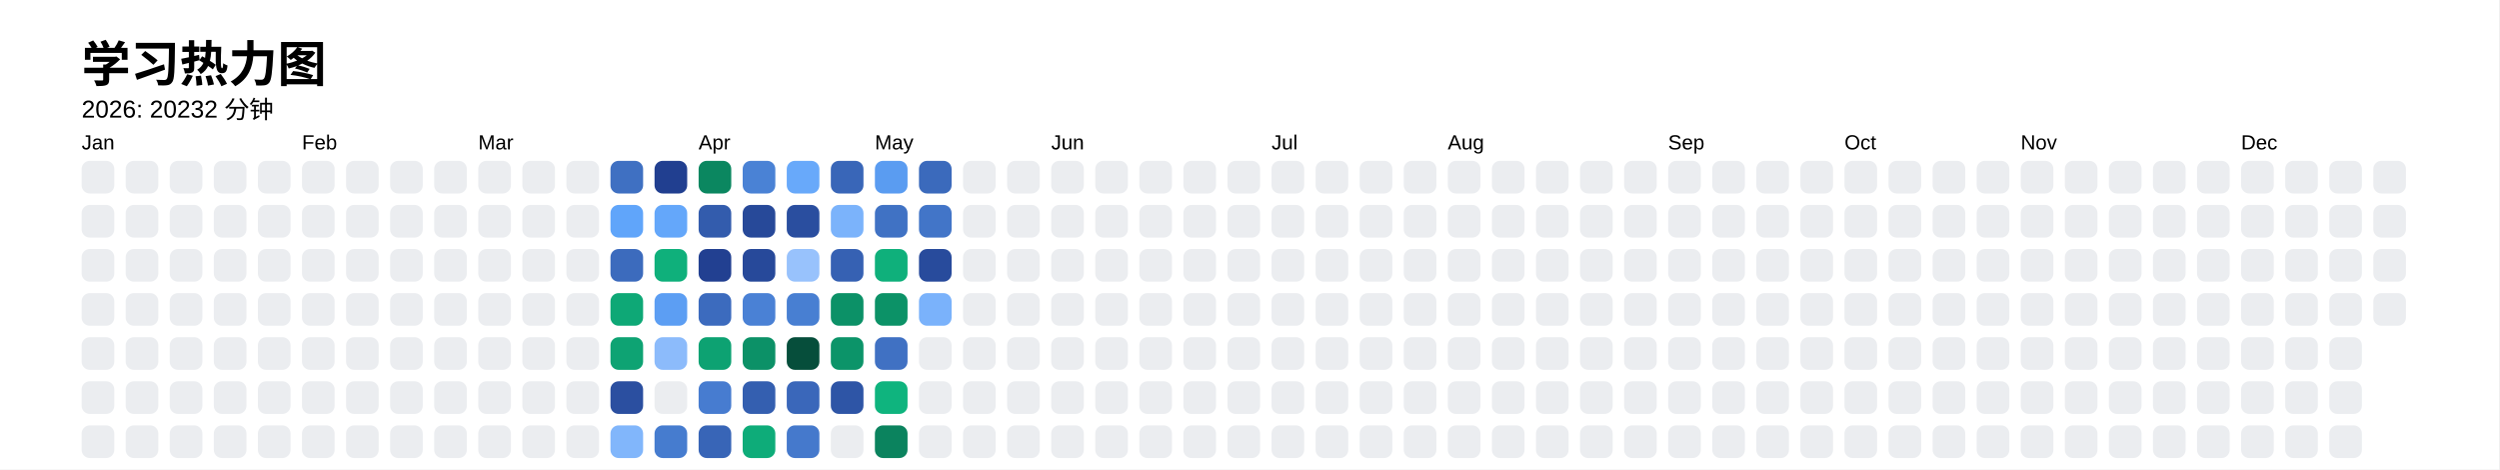
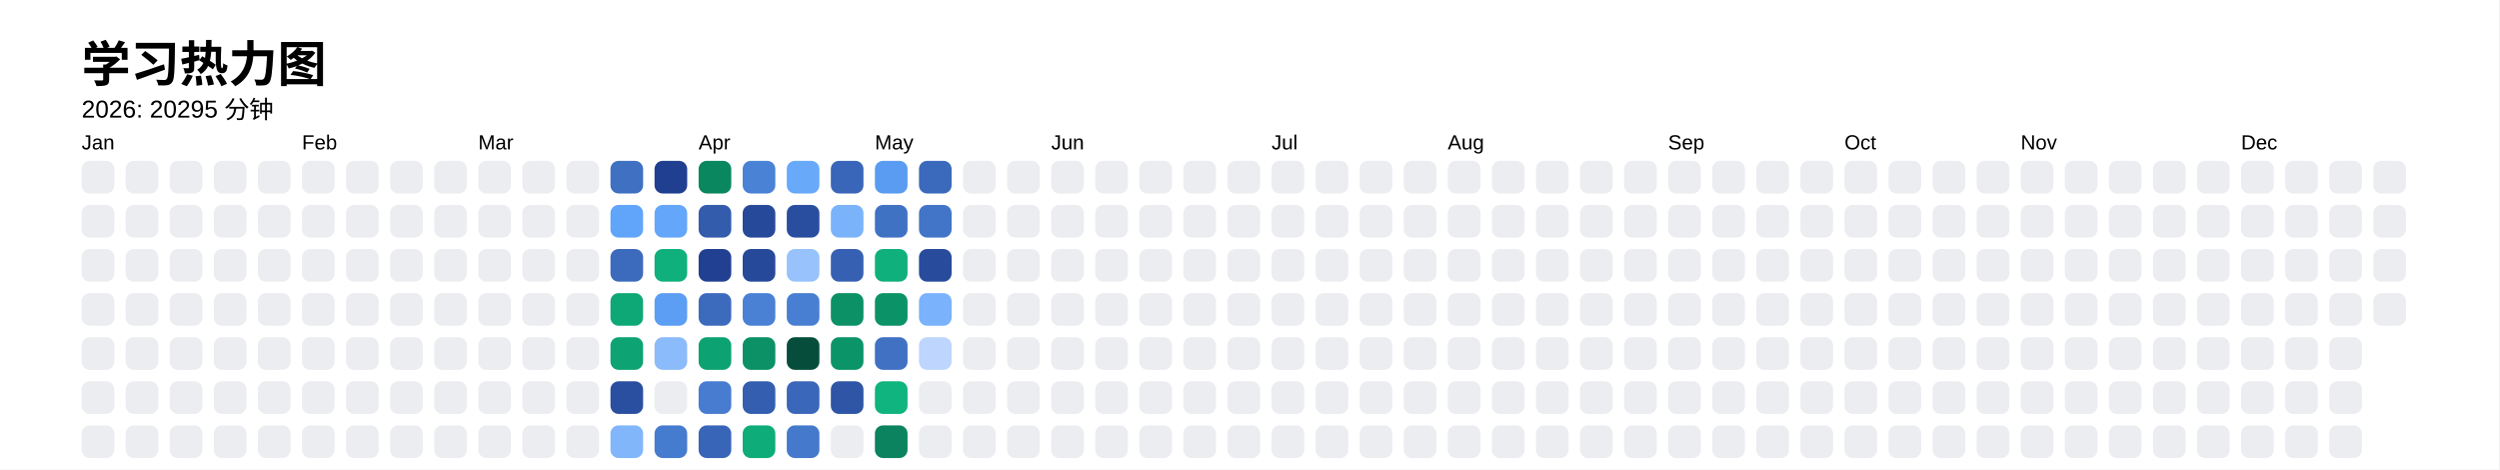
<svg xmlns="http://www.w3.org/2000/svg" style="background-color:white;" baseProfile="full" height="57.5mm" version="1.1" viewBox="0,0,306.2,57.5" width="306.2mm">
  <defs />
  <rect fill="#FFFFFF" height="57.5" width="306.2" x="0" y="0" />
  <text fill="#000000" style="font-size:6px; font-family:Arial; font-weight:bold;" x="10" y="10">学习热力图</text>
-   <text fill="#000000" style="font-size:3px; font-family:Arial;" x="10" y="14.4">2026: 20232 分钟</text>
+   <text fill="#000000" style="font-size:3px; font-family:Arial;" x="10" y="14.4">2026: 20295 分钟</text>
  <text fill="#000000" style="font-size:2.5px; font-family:Arial" x="10" y="18.3">Jan</text>
  <rect fill="#ebedf0" height="4" rx="1" ry="1" width="4" x="10" y="19.7" />
  <rect fill="#ebedf0" height="4" rx="1" ry="1" width="4" x="10" y="25.1" />
  <rect fill="#ebedf0" height="4" rx="1" ry="1" width="4" x="10" y="30.5" />
  <rect fill="#ebedf0" height="4" rx="1" ry="1" width="4" x="10" y="35.9" />
  <rect fill="#ebedf0" height="4" rx="1" ry="1" width="4" x="10" y="41.3" />
  <rect fill="#ebedf0" height="4" rx="1" ry="1" width="4" x="10" y="46.7" />
  <rect fill="#ebedf0" height="4" rx="1" ry="1" width="4" x="10" y="52.1" />
  <rect fill="#ebedf0" height="4" rx="1" ry="1" width="4" x="15.4" y="19.7" />
  <rect fill="#ebedf0" height="4" rx="1" ry="1" width="4" x="15.4" y="25.1" />
  <rect fill="#ebedf0" height="4" rx="1" ry="1" width="4" x="15.4" y="30.5" />
  <rect fill="#ebedf0" height="4" rx="1" ry="1" width="4" x="15.4" y="35.9" />
  <rect fill="#ebedf0" height="4" rx="1" ry="1" width="4" x="15.4" y="41.3" />
  <rect fill="#ebedf0" height="4" rx="1" ry="1" width="4" x="15.4" y="46.7" />
  <rect fill="#ebedf0" height="4" rx="1" ry="1" width="4" x="15.4" y="52.1" />
  <rect fill="#ebedf0" height="4" rx="1" ry="1" width="4" x="20.8" y="19.7" />
  <rect fill="#ebedf0" height="4" rx="1" ry="1" width="4" x="20.8" y="25.1" />
  <rect fill="#ebedf0" height="4" rx="1" ry="1" width="4" x="20.8" y="30.5" />
  <rect fill="#ebedf0" height="4" rx="1" ry="1" width="4" x="20.8" y="35.9" />
  <rect fill="#ebedf0" height="4" rx="1" ry="1" width="4" x="20.8" y="41.3" />
  <rect fill="#ebedf0" height="4" rx="1" ry="1" width="4" x="20.8" y="46.7" />
  <rect fill="#ebedf0" height="4" rx="1" ry="1" width="4" x="20.8" y="52.1" />
  <rect fill="#ebedf0" height="4" rx="1" ry="1" width="4" x="26.2" y="19.7" />
  <rect fill="#ebedf0" height="4" rx="1" ry="1" width="4" x="26.2" y="25.1" />
  <rect fill="#ebedf0" height="4" rx="1" ry="1" width="4" x="26.2" y="30.5" />
  <rect fill="#ebedf0" height="4" rx="1" ry="1" width="4" x="26.2" y="35.9" />
  <rect fill="#ebedf0" height="4" rx="1" ry="1" width="4" x="26.2" y="41.3" />
  <rect fill="#ebedf0" height="4" rx="1" ry="1" width="4" x="26.2" y="46.7" />
  <rect fill="#ebedf0" height="4" rx="1" ry="1" width="4" x="26.2" y="52.1" />
  <rect fill="#ebedf0" height="4" rx="1" ry="1" width="4" x="31.6" y="19.7" />
  <rect fill="#ebedf0" height="4" rx="1" ry="1" width="4" x="31.6" y="25.1" />
  <rect fill="#ebedf0" height="4" rx="1" ry="1" width="4" x="31.6" y="30.5" />
  <rect fill="#ebedf0" height="4" rx="1" ry="1" width="4" x="31.6" y="35.9" />
  <rect fill="#ebedf0" height="4" rx="1" ry="1" width="4" x="31.6" y="41.3" />
  <rect fill="#ebedf0" height="4" rx="1" ry="1" width="4" x="31.6" y="46.7" />
  <rect fill="#ebedf0" height="4" rx="1" ry="1" width="4" x="31.6" y="52.1" />
  <text fill="#000000" style="font-size:2.5px; font-family:Arial" x="37.0" y="18.3">Feb</text>
  <rect fill="#ebedf0" height="4" rx="1" ry="1" width="4" x="37.0" y="19.7" />
  <rect fill="#ebedf0" height="4" rx="1" ry="1" width="4" x="37.0" y="25.1" />
  <rect fill="#ebedf0" height="4" rx="1" ry="1" width="4" x="37.0" y="30.5" />
  <rect fill="#ebedf0" height="4" rx="1" ry="1" width="4" x="37.0" y="35.9" />
  <rect fill="#ebedf0" height="4" rx="1" ry="1" width="4" x="37.0" y="41.3" />
  <rect fill="#ebedf0" height="4" rx="1" ry="1" width="4" x="37.0" y="46.7" />
  <rect fill="#ebedf0" height="4" rx="1" ry="1" width="4" x="37.0" y="52.1" />
  <rect fill="#ebedf0" height="4" rx="1" ry="1" width="4" x="42.4" y="19.7" />
  <rect fill="#ebedf0" height="4" rx="1" ry="1" width="4" x="42.4" y="25.1" />
  <rect fill="#ebedf0" height="4" rx="1" ry="1" width="4" x="42.4" y="30.5" />
  <rect fill="#ebedf0" height="4" rx="1" ry="1" width="4" x="42.4" y="35.9" />
  <rect fill="#ebedf0" height="4" rx="1" ry="1" width="4" x="42.4" y="41.3" />
  <rect fill="#ebedf0" height="4" rx="1" ry="1" width="4" x="42.4" y="46.7" />
  <rect fill="#ebedf0" height="4" rx="1" ry="1" width="4" x="42.4" y="52.1" />
  <rect fill="#ebedf0" height="4" rx="1" ry="1" width="4" x="47.8" y="19.7" />
  <rect fill="#ebedf0" height="4" rx="1" ry="1" width="4" x="47.8" y="25.1" />
  <rect fill="#ebedf0" height="4" rx="1" ry="1" width="4" x="47.8" y="30.5" />
  <rect fill="#ebedf0" height="4" rx="1" ry="1" width="4" x="47.8" y="35.9" />
  <rect fill="#ebedf0" height="4" rx="1" ry="1" width="4" x="47.8" y="41.3" />
  <rect fill="#ebedf0" height="4" rx="1" ry="1" width="4" x="47.8" y="46.7" />
  <rect fill="#ebedf0" height="4" rx="1" ry="1" width="4" x="47.8" y="52.1" />
  <rect fill="#ebedf0" height="4" rx="1" ry="1" width="4" x="53.2" y="19.7" />
  <rect fill="#ebedf0" height="4" rx="1" ry="1" width="4" x="53.2" y="25.1" />
  <rect fill="#ebedf0" height="4" rx="1" ry="1" width="4" x="53.2" y="30.5" />
  <rect fill="#ebedf0" height="4" rx="1" ry="1" width="4" x="53.2" y="35.9" />
  <rect fill="#ebedf0" height="4" rx="1" ry="1" width="4" x="53.2" y="41.3" />
  <rect fill="#ebedf0" height="4" rx="1" ry="1" width="4" x="53.2" y="46.7" />
  <rect fill="#ebedf0" height="4" rx="1" ry="1" width="4" x="53.2" y="52.1" />
  <text fill="#000000" style="font-size:2.5px; font-family:Arial" x="58.6" y="18.3">Mar</text>
  <rect fill="#ebedf0" height="4" rx="1" ry="1" width="4" x="58.6" y="19.7" />
  <rect fill="#ebedf0" height="4" rx="1" ry="1" width="4" x="58.6" y="25.1" />
  <rect fill="#ebedf0" height="4" rx="1" ry="1" width="4" x="58.6" y="30.5" />
  <rect fill="#ebedf0" height="4" rx="1" ry="1" width="4" x="58.6" y="35.9" />
  <rect fill="#ebedf0" height="4" rx="1" ry="1" width="4" x="58.6" y="41.3" />
  <rect fill="#ebedf0" height="4" rx="1" ry="1" width="4" x="58.6" y="46.7" />
  <rect fill="#ebedf0" height="4" rx="1" ry="1" width="4" x="58.6" y="52.1" />
  <rect fill="#ebedf0" height="4" rx="1" ry="1" width="4" x="64" y="19.7" />
  <rect fill="#ebedf0" height="4" rx="1" ry="1" width="4" x="64" y="25.1" />
  <rect fill="#ebedf0" height="4" rx="1" ry="1" width="4" x="64" y="30.5" />
  <rect fill="#ebedf0" height="4" rx="1" ry="1" width="4" x="64" y="35.9" />
  <rect fill="#ebedf0" height="4" rx="1" ry="1" width="4" x="64" y="41.3" />
  <rect fill="#ebedf0" height="4" rx="1" ry="1" width="4" x="64" y="46.7" />
  <rect fill="#ebedf0" height="4" rx="1" ry="1" width="4" x="64" y="52.1" />
  <rect fill="#ebedf0" height="4" rx="1" ry="1" width="4" x="69.4" y="19.7" />
  <rect fill="#ebedf0" height="4" rx="1" ry="1" width="4" x="69.4" y="25.1" />
  <rect fill="#ebedf0" height="4" rx="1" ry="1" width="4" x="69.4" y="30.5" />
  <rect fill="#ebedf0" height="4" rx="1" ry="1" width="4" x="69.4" y="35.9" />
  <rect fill="#ebedf0" height="4" rx="1" ry="1" width="4" x="69.4" y="41.3" />
  <rect fill="#ebedf0" height="4" rx="1" ry="1" width="4" x="69.4" y="46.7" />
  <rect fill="#ebedf0" height="4" rx="1" ry="1" width="4" x="69.4" y="52.1" />
  <rect fill="#3f70c2" height="4" rx="1" ry="1" width="4" x="74.8" y="19.7" />
  <rect fill="#60a5fa" height="4" rx="1" ry="1" width="4" x="74.8" y="25.1" />
  <rect fill="#3c6bbd" height="4" rx="1" ry="1" width="4" x="74.8" y="30.5" />
  <rect fill="#0ea876" height="4" rx="1" ry="1" width="4" x="74.8" y="35.9" />
  <rect fill="#0ea373" height="4" rx="1" ry="1" width="4" x="74.8" y="41.3" />
  <rect fill="#2b4fa0" height="4" rx="1" ry="1" width="4" x="74.8" y="46.7" />
  <rect fill="#81b6fb" height="4" rx="1" ry="1" width="4" x="74.8" y="52.1" />
  <rect fill="#213f90" height="4" rx="1" ry="1" width="4" x="80.2" y="19.7" />
  <rect fill="#64a7fa" height="4" rx="1" ry="1" width="4" x="80.2" y="25.1" />
  <rect fill="#0fb07b" height="4" rx="1" ry="1" width="4" x="80.2" y="30.5" />
  <rect fill="#5c9ef3" height="4" rx="1" ry="1" width="4" x="80.2" y="35.9" />
  <rect fill="#8cbbfb" height="4" rx="1" ry="1" width="4" x="80.2" y="41.3" />
  <rect fill="#ebedf0" height="4" rx="1" ry="1" width="4" x="80.2" y="46.7" />
  <rect fill="#467ccf" height="4" rx="1" ry="1" width="4" x="80.2" y="52.1" />
  <text fill="#000000" style="font-size:2.5px; font-family:Arial" x="85.6" y="18.3">Apr</text>
  <rect fill="#0b8760" height="4" rx="1" ry="1" width="4" x="85.6" y="19.7" />
  <rect fill="#335cad" height="4" rx="1" ry="1" width="4" x="85.6" y="25.1" />
  <rect fill="#224091" height="4" rx="1" ry="1" width="4" x="85.6" y="30.5" />
  <rect fill="#3c6bbe" height="4" rx="1" ry="1" width="4" x="85.6" y="35.9" />
  <rect fill="#0da272" height="4" rx="1" ry="1" width="4" x="85.6" y="41.3" />
  <rect fill="#477cd0" height="4" rx="1" ry="1" width="4" x="85.6" y="46.7" />
  <rect fill="#3865b7" height="4" rx="1" ry="1" width="4" x="85.6" y="52.1" />
  <rect fill="#4a82d5" height="4" rx="1" ry="1" width="4" x="91" y="19.7" />
  <rect fill="#274999" height="4" rx="1" ry="1" width="4" x="91" y="25.1" />
  <rect fill="#27499a" height="4" rx="1" ry="1" width="4" x="91" y="30.5" />
  <rect fill="#4a81d5" height="4" rx="1" ry="1" width="4" x="91" y="35.9" />
  <rect fill="#0c9167" height="4" rx="1" ry="1" width="4" x="91" y="41.3" />
  <rect fill="#345fb0" height="4" rx="1" ry="1" width="4" x="91" y="46.7" />
  <rect fill="#0eac79" height="4" rx="1" ry="1" width="4" x="91" y="52.1" />
  <rect fill="#68a9fa" height="4" rx="1" ry="1" width="4" x="96.4" y="19.7" />
  <rect fill="#2a4e9f" height="4" rx="1" ry="1" width="4" x="96.4" y="25.1" />
  <rect fill="#98c2fc" height="4" rx="1" ry="1" width="4" x="96.4" y="30.5" />
  <rect fill="#487fd2" height="4" rx="1" ry="1" width="4" x="96.4" y="35.9" />
  <rect fill="#064e3b" height="4" rx="1" ry="1" width="4" x="96.4" y="41.3" />
  <rect fill="#3a67ba" height="4" rx="1" ry="1" width="4" x="96.4" y="46.7" />
  <rect fill="#4579cc" height="4" rx="1" ry="1" width="4" x="96.4" y="52.1" />
  <rect fill="#3966b8" height="4" rx="1" ry="1" width="4" x="101.8" y="19.7" />
  <rect fill="#7bb3fb" height="4" rx="1" ry="1" width="4" x="101.8" y="25.1" />
  <rect fill="#3661b3" height="4" rx="1" ry="1" width="4" x="101.8" y="30.5" />
  <rect fill="#0c9167" height="4" rx="1" ry="1" width="4" x="101.8" y="35.9" />
  <rect fill="#0c9469" height="4" rx="1" ry="1" width="4" x="101.8" y="41.3" />
  <rect fill="#2e55a6" height="4" rx="1" ry="1" width="4" x="101.8" y="46.7" />
  <rect fill="#ebedf0" height="4" rx="1" ry="1" width="4" x="101.8" y="52.1" />
  <text fill="#000000" style="font-size:2.5px; font-family:Arial" x="107.2" y="18.3">May</text>
  <rect fill="#5a9cf1" height="4" rx="1" ry="1" width="4" x="107.2" y="19.7" />
  <rect fill="#4072c4" height="4" rx="1" ry="1" width="4" x="107.2" y="25.1" />
  <rect fill="#0fb07b" height="4" rx="1" ry="1" width="4" x="107.2" y="30.5" />
  <rect fill="#0c9267" height="4" rx="1" ry="1" width="4" x="107.2" y="35.9" />
  <rect fill="#4071c3" height="4" rx="1" ry="1" width="4" x="107.2" y="41.3" />
  <rect fill="#0fb47e" height="4" rx="1" ry="1" width="4" x="107.2" y="46.7" />
  <rect fill="#0b835e" height="4" rx="1" ry="1" width="4" x="107.2" y="52.1" />
  <rect fill="#3b6abc" height="4" rx="1" ry="1" width="4" x="112.6" y="19.7" />
  <rect fill="#4275c8" height="4" rx="1" ry="1" width="4" x="112.6" y="25.1" />
  <rect fill="#284b9c" height="4" rx="1" ry="1" width="4" x="112.6" y="30.5" />
  <rect fill="#7ab2fb" height="4" rx="1" ry="1" width="4" x="112.6" y="35.9" />
-   <rect fill="#ebedf0" height="4" rx="1" ry="1" width="4" x="112.6" y="41.3" />
+   <rect fill="#bed5fd" height="4" rx="1" ry="1" width="4" x="112.6" y="41.3" />
  <rect fill="#ebedf0" height="4" rx="1" ry="1" width="4" x="112.6" y="46.7" />
  <rect fill="#ebedf0" height="4" rx="1" ry="1" width="4" x="112.6" y="52.1" />
  <rect fill="#ebedf0" height="4" rx="1" ry="1" width="4" x="118" y="19.7" />
  <rect fill="#ebedf0" height="4" rx="1" ry="1" width="4" x="118" y="25.1" />
  <rect fill="#ebedf0" height="4" rx="1" ry="1" width="4" x="118" y="30.5" />
  <rect fill="#ebedf0" height="4" rx="1" ry="1" width="4" x="118" y="35.9" />
  <rect fill="#ebedf0" height="4" rx="1" ry="1" width="4" x="118" y="41.3" />
  <rect fill="#ebedf0" height="4" rx="1" ry="1" width="4" x="118" y="46.7" />
  <rect fill="#ebedf0" height="4" rx="1" ry="1" width="4" x="118" y="52.1" />
  <rect fill="#ebedf0" height="4" rx="1" ry="1" width="4" x="123.4" y="19.7" />
  <rect fill="#ebedf0" height="4" rx="1" ry="1" width="4" x="123.4" y="25.1" />
  <rect fill="#ebedf0" height="4" rx="1" ry="1" width="4" x="123.4" y="30.5" />
  <rect fill="#ebedf0" height="4" rx="1" ry="1" width="4" x="123.4" y="35.9" />
  <rect fill="#ebedf0" height="4" rx="1" ry="1" width="4" x="123.4" y="41.3" />
  <rect fill="#ebedf0" height="4" rx="1" ry="1" width="4" x="123.4" y="46.7" />
  <rect fill="#ebedf0" height="4" rx="1" ry="1" width="4" x="123.4" y="52.1" />
  <text fill="#000000" style="font-size:2.5px; font-family:Arial" x="128.8" y="18.3">Jun</text>
  <rect fill="#ebedf0" height="4" rx="1" ry="1" width="4" x="128.8" y="19.7" />
  <rect fill="#ebedf0" height="4" rx="1" ry="1" width="4" x="128.8" y="25.1" />
  <rect fill="#ebedf0" height="4" rx="1" ry="1" width="4" x="128.8" y="30.5" />
  <rect fill="#ebedf0" height="4" rx="1" ry="1" width="4" x="128.8" y="35.9" />
  <rect fill="#ebedf0" height="4" rx="1" ry="1" width="4" x="128.8" y="41.3" />
  <rect fill="#ebedf0" height="4" rx="1" ry="1" width="4" x="128.8" y="46.7" />
  <rect fill="#ebedf0" height="4" rx="1" ry="1" width="4" x="128.8" y="52.1" />
  <rect fill="#ebedf0" height="4" rx="1" ry="1" width="4" x="134.2" y="19.7" />
  <rect fill="#ebedf0" height="4" rx="1" ry="1" width="4" x="134.2" y="25.1" />
  <rect fill="#ebedf0" height="4" rx="1" ry="1" width="4" x="134.2" y="30.5" />
  <rect fill="#ebedf0" height="4" rx="1" ry="1" width="4" x="134.2" y="35.9" />
  <rect fill="#ebedf0" height="4" rx="1" ry="1" width="4" x="134.2" y="41.3" />
  <rect fill="#ebedf0" height="4" rx="1" ry="1" width="4" x="134.2" y="46.7" />
  <rect fill="#ebedf0" height="4" rx="1" ry="1" width="4" x="134.2" y="52.1" />
  <rect fill="#ebedf0" height="4" rx="1" ry="1" width="4" x="139.6" y="19.7" />
  <rect fill="#ebedf0" height="4" rx="1" ry="1" width="4" x="139.6" y="25.1" />
  <rect fill="#ebedf0" height="4" rx="1" ry="1" width="4" x="139.6" y="30.5" />
  <rect fill="#ebedf0" height="4" rx="1" ry="1" width="4" x="139.6" y="35.9" />
  <rect fill="#ebedf0" height="4" rx="1" ry="1" width="4" x="139.6" y="41.3" />
  <rect fill="#ebedf0" height="4" rx="1" ry="1" width="4" x="139.6" y="46.7" />
  <rect fill="#ebedf0" height="4" rx="1" ry="1" width="4" x="139.6" y="52.1" />
  <rect fill="#ebedf0" height="4" rx="1" ry="1" width="4" x="145" y="19.7" />
  <rect fill="#ebedf0" height="4" rx="1" ry="1" width="4" x="145" y="25.1" />
  <rect fill="#ebedf0" height="4" rx="1" ry="1" width="4" x="145" y="30.5" />
  <rect fill="#ebedf0" height="4" rx="1" ry="1" width="4" x="145" y="35.9" />
  <rect fill="#ebedf0" height="4" rx="1" ry="1" width="4" x="145" y="41.3" />
  <rect fill="#ebedf0" height="4" rx="1" ry="1" width="4" x="145" y="46.7" />
  <rect fill="#ebedf0" height="4" rx="1" ry="1" width="4" x="145" y="52.1" />
  <rect fill="#ebedf0" height="4" rx="1" ry="1" width="4" x="150.4" y="19.7" />
  <rect fill="#ebedf0" height="4" rx="1" ry="1" width="4" x="150.4" y="25.1" />
  <rect fill="#ebedf0" height="4" rx="1" ry="1" width="4" x="150.4" y="30.5" />
  <rect fill="#ebedf0" height="4" rx="1" ry="1" width="4" x="150.4" y="35.9" />
  <rect fill="#ebedf0" height="4" rx="1" ry="1" width="4" x="150.4" y="41.3" />
  <rect fill="#ebedf0" height="4" rx="1" ry="1" width="4" x="150.4" y="46.7" />
  <rect fill="#ebedf0" height="4" rx="1" ry="1" width="4" x="150.4" y="52.1" />
  <text fill="#000000" style="font-size:2.5px; font-family:Arial" x="155.8" y="18.3">Jul</text>
  <rect fill="#ebedf0" height="4" rx="1" ry="1" width="4" x="155.8" y="19.7" />
  <rect fill="#ebedf0" height="4" rx="1" ry="1" width="4" x="155.8" y="25.1" />
  <rect fill="#ebedf0" height="4" rx="1" ry="1" width="4" x="155.8" y="30.5" />
  <rect fill="#ebedf0" height="4" rx="1" ry="1" width="4" x="155.8" y="35.9" />
  <rect fill="#ebedf0" height="4" rx="1" ry="1" width="4" x="155.8" y="41.3" />
  <rect fill="#ebedf0" height="4" rx="1" ry="1" width="4" x="155.8" y="46.7" />
  <rect fill="#ebedf0" height="4" rx="1" ry="1" width="4" x="155.8" y="52.1" />
  <rect fill="#ebedf0" height="4" rx="1" ry="1" width="4" x="161.2" y="19.7" />
  <rect fill="#ebedf0" height="4" rx="1" ry="1" width="4" x="161.2" y="25.1" />
  <rect fill="#ebedf0" height="4" rx="1" ry="1" width="4" x="161.2" y="30.5" />
  <rect fill="#ebedf0" height="4" rx="1" ry="1" width="4" x="161.2" y="35.9" />
  <rect fill="#ebedf0" height="4" rx="1" ry="1" width="4" x="161.2" y="41.3" />
  <rect fill="#ebedf0" height="4" rx="1" ry="1" width="4" x="161.2" y="46.7" />
  <rect fill="#ebedf0" height="4" rx="1" ry="1" width="4" x="161.2" y="52.1" />
  <rect fill="#ebedf0" height="4" rx="1" ry="1" width="4" x="166.6" y="19.7" />
  <rect fill="#ebedf0" height="4" rx="1" ry="1" width="4" x="166.6" y="25.1" />
  <rect fill="#ebedf0" height="4" rx="1" ry="1" width="4" x="166.6" y="30.5" />
  <rect fill="#ebedf0" height="4" rx="1" ry="1" width="4" x="166.6" y="35.9" />
  <rect fill="#ebedf0" height="4" rx="1" ry="1" width="4" x="166.6" y="41.3" />
  <rect fill="#ebedf0" height="4" rx="1" ry="1" width="4" x="166.6" y="46.7" />
  <rect fill="#ebedf0" height="4" rx="1" ry="1" width="4" x="166.6" y="52.1" />
  <rect fill="#ebedf0" height="4" rx="1" ry="1" width="4" x="172" y="19.7" />
  <rect fill="#ebedf0" height="4" rx="1" ry="1" width="4" x="172" y="25.1" />
  <rect fill="#ebedf0" height="4" rx="1" ry="1" width="4" x="172" y="30.5" />
  <rect fill="#ebedf0" height="4" rx="1" ry="1" width="4" x="172" y="35.9" />
  <rect fill="#ebedf0" height="4" rx="1" ry="1" width="4" x="172" y="41.3" />
  <rect fill="#ebedf0" height="4" rx="1" ry="1" width="4" x="172" y="46.7" />
  <rect fill="#ebedf0" height="4" rx="1" ry="1" width="4" x="172" y="52.1" />
  <text fill="#000000" style="font-size:2.5px; font-family:Arial" x="177.4" y="18.3">Aug</text>
  <rect fill="#ebedf0" height="4" rx="1" ry="1" width="4" x="177.4" y="19.7" />
  <rect fill="#ebedf0" height="4" rx="1" ry="1" width="4" x="177.4" y="25.1" />
  <rect fill="#ebedf0" height="4" rx="1" ry="1" width="4" x="177.4" y="30.5" />
  <rect fill="#ebedf0" height="4" rx="1" ry="1" width="4" x="177.4" y="35.9" />
  <rect fill="#ebedf0" height="4" rx="1" ry="1" width="4" x="177.4" y="41.3" />
  <rect fill="#ebedf0" height="4" rx="1" ry="1" width="4" x="177.4" y="46.7" />
  <rect fill="#ebedf0" height="4" rx="1" ry="1" width="4" x="177.4" y="52.1" />
  <rect fill="#ebedf0" height="4" rx="1" ry="1" width="4" x="182.8" y="19.7" />
  <rect fill="#ebedf0" height="4" rx="1" ry="1" width="4" x="182.8" y="25.1" />
  <rect fill="#ebedf0" height="4" rx="1" ry="1" width="4" x="182.8" y="30.5" />
  <rect fill="#ebedf0" height="4" rx="1" ry="1" width="4" x="182.8" y="35.9" />
  <rect fill="#ebedf0" height="4" rx="1" ry="1" width="4" x="182.8" y="41.3" />
  <rect fill="#ebedf0" height="4" rx="1" ry="1" width="4" x="182.8" y="46.7" />
  <rect fill="#ebedf0" height="4" rx="1" ry="1" width="4" x="182.8" y="52.1" />
  <rect fill="#ebedf0" height="4" rx="1" ry="1" width="4" x="188.2" y="19.7" />
  <rect fill="#ebedf0" height="4" rx="1" ry="1" width="4" x="188.2" y="25.1" />
  <rect fill="#ebedf0" height="4" rx="1" ry="1" width="4" x="188.2" y="30.5" />
  <rect fill="#ebedf0" height="4" rx="1" ry="1" width="4" x="188.2" y="35.9" />
  <rect fill="#ebedf0" height="4" rx="1" ry="1" width="4" x="188.2" y="41.3" />
  <rect fill="#ebedf0" height="4" rx="1" ry="1" width="4" x="188.2" y="46.7" />
  <rect fill="#ebedf0" height="4" rx="1" ry="1" width="4" x="188.2" y="52.1" />
  <rect fill="#ebedf0" height="4" rx="1" ry="1" width="4" x="193.6" y="19.7" />
  <rect fill="#ebedf0" height="4" rx="1" ry="1" width="4" x="193.6" y="25.1" />
  <rect fill="#ebedf0" height="4" rx="1" ry="1" width="4" x="193.6" y="30.5" />
  <rect fill="#ebedf0" height="4" rx="1" ry="1" width="4" x="193.6" y="35.9" />
  <rect fill="#ebedf0" height="4" rx="1" ry="1" width="4" x="193.6" y="41.3" />
  <rect fill="#ebedf0" height="4" rx="1" ry="1" width="4" x="193.6" y="46.7" />
  <rect fill="#ebedf0" height="4" rx="1" ry="1" width="4" x="193.6" y="52.1" />
  <rect fill="#ebedf0" height="4" rx="1" ry="1" width="4" x="199" y="19.7" />
  <rect fill="#ebedf0" height="4" rx="1" ry="1" width="4" x="199" y="25.1" />
  <rect fill="#ebedf0" height="4" rx="1" ry="1" width="4" x="199" y="30.5" />
  <rect fill="#ebedf0" height="4" rx="1" ry="1" width="4" x="199" y="35.9" />
  <rect fill="#ebedf0" height="4" rx="1" ry="1" width="4" x="199" y="41.3" />
  <rect fill="#ebedf0" height="4" rx="1" ry="1" width="4" x="199" y="46.7" />
  <rect fill="#ebedf0" height="4" rx="1" ry="1" width="4" x="199" y="52.1" />
  <text fill="#000000" style="font-size:2.5px; font-family:Arial" x="204.4" y="18.3">Sep</text>
  <rect fill="#ebedf0" height="4" rx="1" ry="1" width="4" x="204.4" y="19.7" />
  <rect fill="#ebedf0" height="4" rx="1" ry="1" width="4" x="204.4" y="25.1" />
  <rect fill="#ebedf0" height="4" rx="1" ry="1" width="4" x="204.4" y="30.5" />
  <rect fill="#ebedf0" height="4" rx="1" ry="1" width="4" x="204.4" y="35.9" />
  <rect fill="#ebedf0" height="4" rx="1" ry="1" width="4" x="204.4" y="41.3" />
  <rect fill="#ebedf0" height="4" rx="1" ry="1" width="4" x="204.4" y="46.7" />
  <rect fill="#ebedf0" height="4" rx="1" ry="1" width="4" x="204.4" y="52.1" />
  <rect fill="#ebedf0" height="4" rx="1" ry="1" width="4" x="209.8" y="19.7" />
  <rect fill="#ebedf0" height="4" rx="1" ry="1" width="4" x="209.8" y="25.1" />
  <rect fill="#ebedf0" height="4" rx="1" ry="1" width="4" x="209.8" y="30.5" />
  <rect fill="#ebedf0" height="4" rx="1" ry="1" width="4" x="209.8" y="35.9" />
  <rect fill="#ebedf0" height="4" rx="1" ry="1" width="4" x="209.8" y="41.3" />
  <rect fill="#ebedf0" height="4" rx="1" ry="1" width="4" x="209.8" y="46.7" />
  <rect fill="#ebedf0" height="4" rx="1" ry="1" width="4" x="209.8" y="52.1" />
  <rect fill="#ebedf0" height="4" rx="1" ry="1" width="4" x="215.2" y="19.7" />
  <rect fill="#ebedf0" height="4" rx="1" ry="1" width="4" x="215.2" y="25.1" />
  <rect fill="#ebedf0" height="4" rx="1" ry="1" width="4" x="215.2" y="30.5" />
  <rect fill="#ebedf0" height="4" rx="1" ry="1" width="4" x="215.2" y="35.9" />
  <rect fill="#ebedf0" height="4" rx="1" ry="1" width="4" x="215.2" y="41.3" />
  <rect fill="#ebedf0" height="4" rx="1" ry="1" width="4" x="215.2" y="46.7" />
  <rect fill="#ebedf0" height="4" rx="1" ry="1" width="4" x="215.2" y="52.1" />
  <rect fill="#ebedf0" height="4" rx="1" ry="1" width="4" x="220.6" y="19.7" />
  <rect fill="#ebedf0" height="4" rx="1" ry="1" width="4" x="220.6" y="25.1" />
  <rect fill="#ebedf0" height="4" rx="1" ry="1" width="4" x="220.6" y="30.5" />
  <rect fill="#ebedf0" height="4" rx="1" ry="1" width="4" x="220.6" y="35.9" />
  <rect fill="#ebedf0" height="4" rx="1" ry="1" width="4" x="220.6" y="41.3" />
  <rect fill="#ebedf0" height="4" rx="1" ry="1" width="4" x="220.6" y="46.7" />
  <rect fill="#ebedf0" height="4" rx="1" ry="1" width="4" x="220.6" y="52.1" />
  <text fill="#000000" style="font-size:2.5px; font-family:Arial" x="226" y="18.3">Oct</text>
  <rect fill="#ebedf0" height="4" rx="1" ry="1" width="4" x="226" y="19.7" />
  <rect fill="#ebedf0" height="4" rx="1" ry="1" width="4" x="226" y="25.1" />
  <rect fill="#ebedf0" height="4" rx="1" ry="1" width="4" x="226" y="30.5" />
  <rect fill="#ebedf0" height="4" rx="1" ry="1" width="4" x="226" y="35.9" />
  <rect fill="#ebedf0" height="4" rx="1" ry="1" width="4" x="226" y="41.3" />
  <rect fill="#ebedf0" height="4" rx="1" ry="1" width="4" x="226" y="46.7" />
  <rect fill="#ebedf0" height="4" rx="1" ry="1" width="4" x="226" y="52.1" />
  <rect fill="#ebedf0" height="4" rx="1" ry="1" width="4" x="231.4" y="19.7" />
  <rect fill="#ebedf0" height="4" rx="1" ry="1" width="4" x="231.4" y="25.1" />
  <rect fill="#ebedf0" height="4" rx="1" ry="1" width="4" x="231.4" y="30.5" />
  <rect fill="#ebedf0" height="4" rx="1" ry="1" width="4" x="231.4" y="35.9" />
  <rect fill="#ebedf0" height="4" rx="1" ry="1" width="4" x="231.4" y="41.3" />
  <rect fill="#ebedf0" height="4" rx="1" ry="1" width="4" x="231.4" y="46.7" />
  <rect fill="#ebedf0" height="4" rx="1" ry="1" width="4" x="231.4" y="52.1" />
  <rect fill="#ebedf0" height="4" rx="1" ry="1" width="4" x="236.8" y="19.7" />
  <rect fill="#ebedf0" height="4" rx="1" ry="1" width="4" x="236.8" y="25.1" />
  <rect fill="#ebedf0" height="4" rx="1" ry="1" width="4" x="236.8" y="30.5" />
  <rect fill="#ebedf0" height="4" rx="1" ry="1" width="4" x="236.8" y="35.9" />
  <rect fill="#ebedf0" height="4" rx="1" ry="1" width="4" x="236.8" y="41.3" />
  <rect fill="#ebedf0" height="4" rx="1" ry="1" width="4" x="236.8" y="46.7" />
  <rect fill="#ebedf0" height="4" rx="1" ry="1" width="4" x="236.8" y="52.1" />
  <rect fill="#ebedf0" height="4" rx="1" ry="1" width="4" x="242.2" y="19.7" />
  <rect fill="#ebedf0" height="4" rx="1" ry="1" width="4" x="242.2" y="25.1" />
  <rect fill="#ebedf0" height="4" rx="1" ry="1" width="4" x="242.2" y="30.5" />
  <rect fill="#ebedf0" height="4" rx="1" ry="1" width="4" x="242.2" y="35.9" />
  <rect fill="#ebedf0" height="4" rx="1" ry="1" width="4" x="242.2" y="41.3" />
  <rect fill="#ebedf0" height="4" rx="1" ry="1" width="4" x="242.2" y="46.7" />
  <rect fill="#ebedf0" height="4" rx="1" ry="1" width="4" x="242.2" y="52.1" />
  <text fill="#000000" style="font-size:2.5px; font-family:Arial" x="247.6" y="18.3">Nov</text>
  <rect fill="#ebedf0" height="4" rx="1" ry="1" width="4" x="247.6" y="19.7" />
  <rect fill="#ebedf0" height="4" rx="1" ry="1" width="4" x="247.6" y="25.1" />
  <rect fill="#ebedf0" height="4" rx="1" ry="1" width="4" x="247.6" y="30.5" />
  <rect fill="#ebedf0" height="4" rx="1" ry="1" width="4" x="247.6" y="35.9" />
  <rect fill="#ebedf0" height="4" rx="1" ry="1" width="4" x="247.6" y="41.3" />
  <rect fill="#ebedf0" height="4" rx="1" ry="1" width="4" x="247.6" y="46.7" />
  <rect fill="#ebedf0" height="4" rx="1" ry="1" width="4" x="247.6" y="52.1" />
  <rect fill="#ebedf0" height="4" rx="1" ry="1" width="4" x="253" y="19.7" />
  <rect fill="#ebedf0" height="4" rx="1" ry="1" width="4" x="253" y="25.1" />
  <rect fill="#ebedf0" height="4" rx="1" ry="1" width="4" x="253" y="30.5" />
  <rect fill="#ebedf0" height="4" rx="1" ry="1" width="4" x="253" y="35.9" />
  <rect fill="#ebedf0" height="4" rx="1" ry="1" width="4" x="253" y="41.3" />
  <rect fill="#ebedf0" height="4" rx="1" ry="1" width="4" x="253" y="46.7" />
  <rect fill="#ebedf0" height="4" rx="1" ry="1" width="4" x="253" y="52.1" />
  <rect fill="#ebedf0" height="4" rx="1" ry="1" width="4" x="258.4" y="19.7" />
  <rect fill="#ebedf0" height="4" rx="1" ry="1" width="4" x="258.4" y="25.1" />
  <rect fill="#ebedf0" height="4" rx="1" ry="1" width="4" x="258.4" y="30.5" />
  <rect fill="#ebedf0" height="4" rx="1" ry="1" width="4" x="258.4" y="35.9" />
  <rect fill="#ebedf0" height="4" rx="1" ry="1" width="4" x="258.4" y="41.3" />
  <rect fill="#ebedf0" height="4" rx="1" ry="1" width="4" x="258.4" y="46.7" />
  <rect fill="#ebedf0" height="4" rx="1" ry="1" width="4" x="258.4" y="52.1" />
  <rect fill="#ebedf0" height="4" rx="1" ry="1" width="4" x="263.8" y="19.7" />
  <rect fill="#ebedf0" height="4" rx="1" ry="1" width="4" x="263.8" y="25.1" />
  <rect fill="#ebedf0" height="4" rx="1" ry="1" width="4" x="263.8" y="30.5" />
  <rect fill="#ebedf0" height="4" rx="1" ry="1" width="4" x="263.8" y="35.9" />
  <rect fill="#ebedf0" height="4" rx="1" ry="1" width="4" x="263.8" y="41.3" />
  <rect fill="#ebedf0" height="4" rx="1" ry="1" width="4" x="263.8" y="46.7" />
  <rect fill="#ebedf0" height="4" rx="1" ry="1" width="4" x="263.8" y="52.1" />
  <rect fill="#ebedf0" height="4" rx="1" ry="1" width="4" x="269.2" y="19.7" />
  <rect fill="#ebedf0" height="4" rx="1" ry="1" width="4" x="269.2" y="25.1" />
  <rect fill="#ebedf0" height="4" rx="1" ry="1" width="4" x="269.2" y="30.5" />
  <rect fill="#ebedf0" height="4" rx="1" ry="1" width="4" x="269.2" y="35.9" />
  <rect fill="#ebedf0" height="4" rx="1" ry="1" width="4" x="269.2" y="41.3" />
  <rect fill="#ebedf0" height="4" rx="1" ry="1" width="4" x="269.2" y="46.7" />
  <rect fill="#ebedf0" height="4" rx="1" ry="1" width="4" x="269.2" y="52.1" />
  <text fill="#000000" style="font-size:2.5px; font-family:Arial" x="274.6" y="18.3">Dec</text>
  <rect fill="#ebedf0" height="4" rx="1" ry="1" width="4" x="274.6" y="19.7" />
  <rect fill="#ebedf0" height="4" rx="1" ry="1" width="4" x="274.6" y="25.1" />
  <rect fill="#ebedf0" height="4" rx="1" ry="1" width="4" x="274.6" y="30.5" />
  <rect fill="#ebedf0" height="4" rx="1" ry="1" width="4" x="274.6" y="35.9" />
  <rect fill="#ebedf0" height="4" rx="1" ry="1" width="4" x="274.6" y="41.3" />
  <rect fill="#ebedf0" height="4" rx="1" ry="1" width="4" x="274.6" y="46.7" />
  <rect fill="#ebedf0" height="4" rx="1" ry="1" width="4" x="274.6" y="52.1" />
  <rect fill="#ebedf0" height="4" rx="1" ry="1" width="4" x="280" y="19.7" />
  <rect fill="#ebedf0" height="4" rx="1" ry="1" width="4" x="280" y="25.1" />
  <rect fill="#ebedf0" height="4" rx="1" ry="1" width="4" x="280" y="30.5" />
  <rect fill="#ebedf0" height="4" rx="1" ry="1" width="4" x="280" y="35.9" />
  <rect fill="#ebedf0" height="4" rx="1" ry="1" width="4" x="280" y="41.3" />
  <rect fill="#ebedf0" height="4" rx="1" ry="1" width="4" x="280" y="46.7" />
  <rect fill="#ebedf0" height="4" rx="1" ry="1" width="4" x="280" y="52.1" />
  <rect fill="#ebedf0" height="4" rx="1" ry="1" width="4" x="285.4" y="19.7" />
  <rect fill="#ebedf0" height="4" rx="1" ry="1" width="4" x="285.4" y="25.1" />
  <rect fill="#ebedf0" height="4" rx="1" ry="1" width="4" x="285.4" y="30.5" />
  <rect fill="#ebedf0" height="4" rx="1" ry="1" width="4" x="285.4" y="35.9" />
  <rect fill="#ebedf0" height="4" rx="1" ry="1" width="4" x="285.4" y="41.3" />
  <rect fill="#ebedf0" height="4" rx="1" ry="1" width="4" x="285.4" y="46.7" />
  <rect fill="#ebedf0" height="4" rx="1" ry="1" width="4" x="285.4" y="52.1" />
  <rect fill="#ebedf0" height="4" rx="1" ry="1" width="4" x="290.8" y="19.7" />
  <rect fill="#ebedf0" height="4" rx="1" ry="1" width="4" x="290.8" y="25.1" />
  <rect fill="#ebedf0" height="4" rx="1" ry="1" width="4" x="290.8" y="30.5" />
  <rect fill="#ebedf0" height="4" rx="1" ry="1" width="4" x="290.8" y="35.9" />
</svg>
